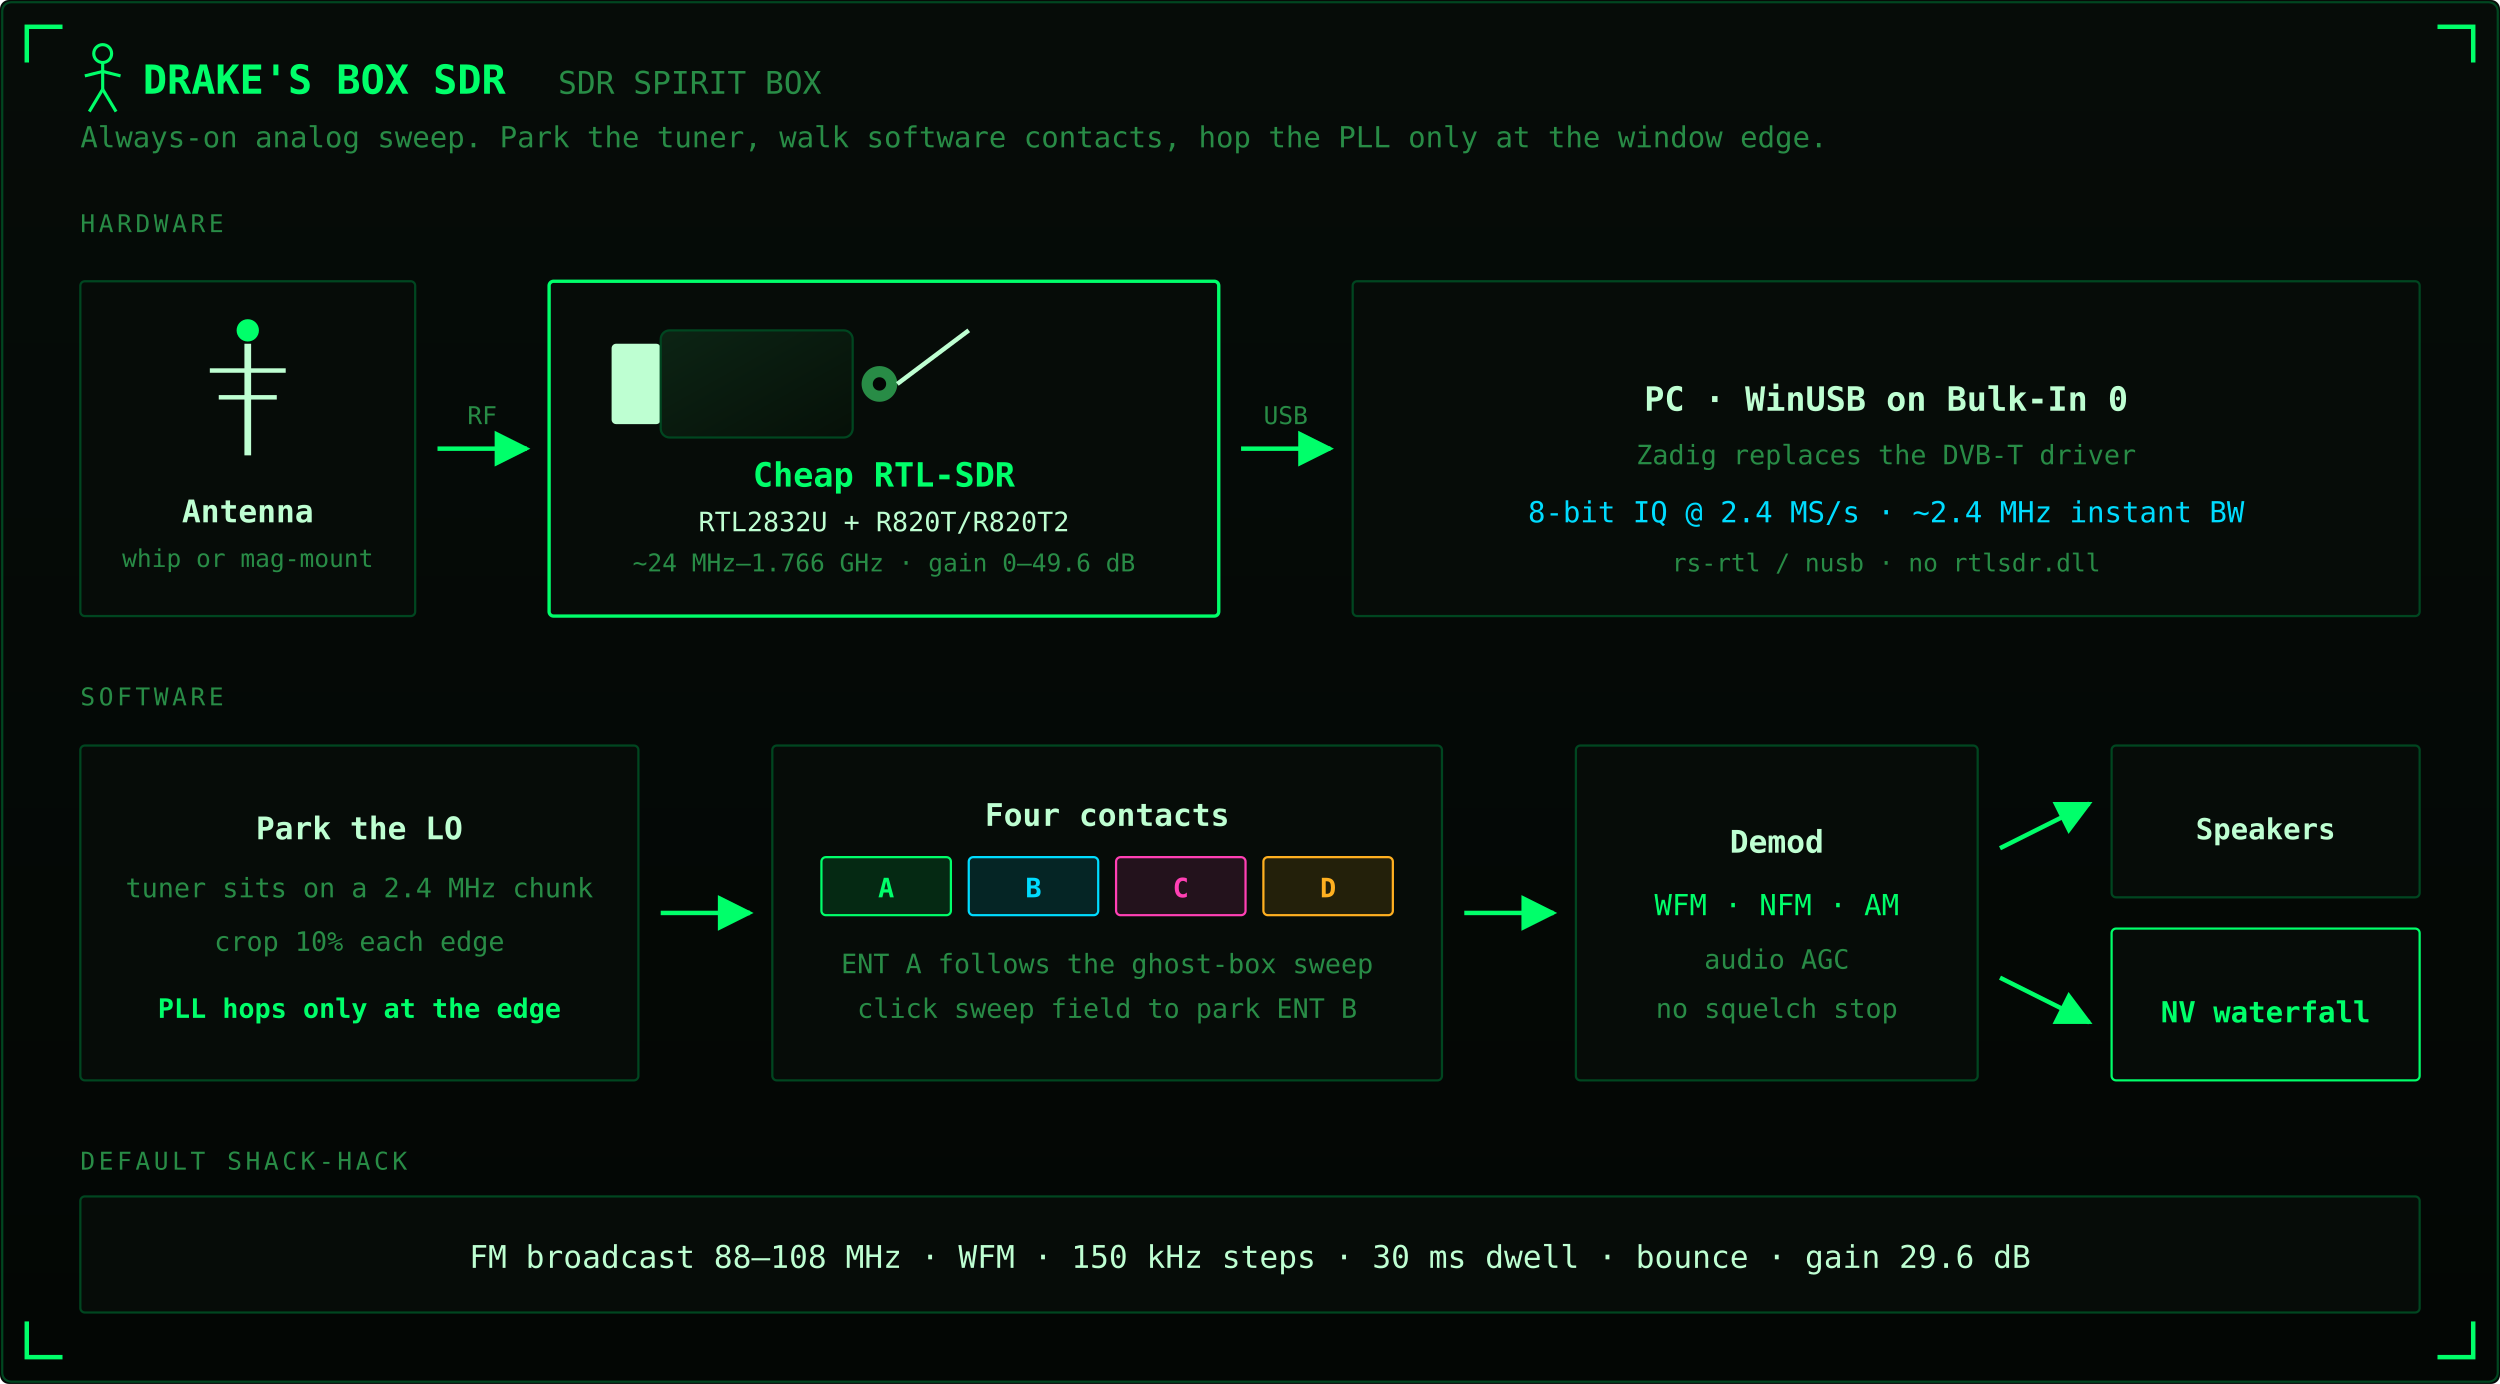
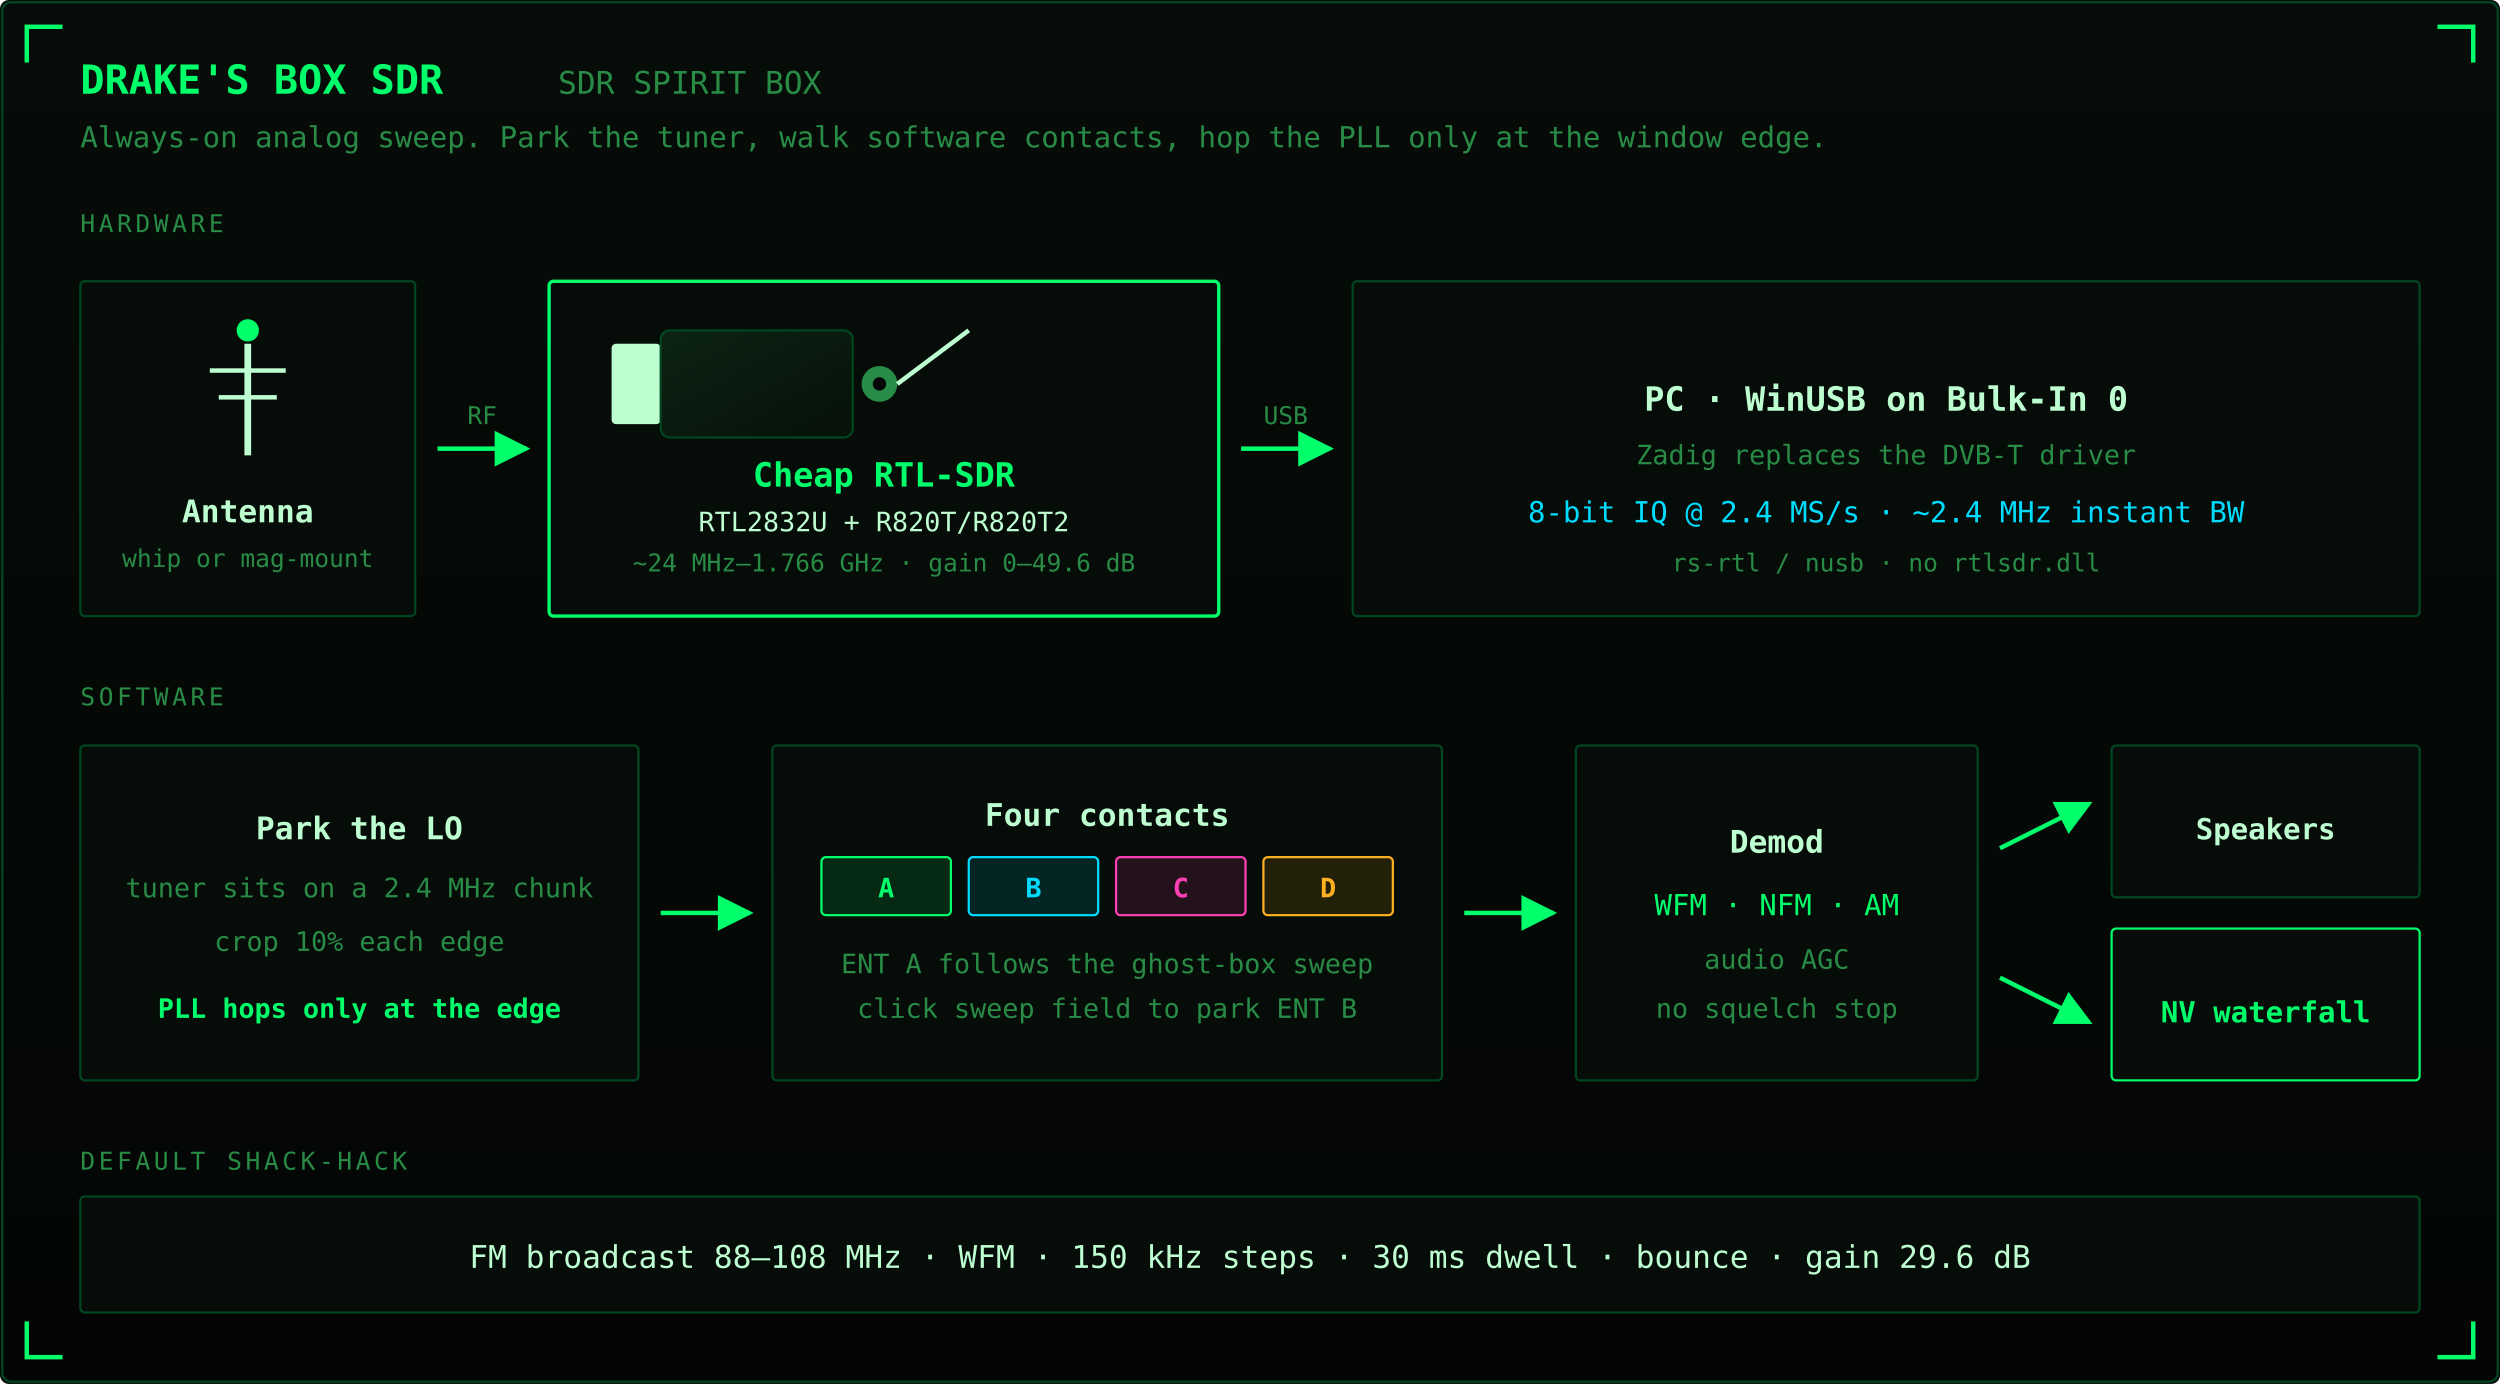
<svg xmlns="http://www.w3.org/2000/svg" viewBox="0 0 1120 620" role="img" aria-label="Drake's Box SDR spirit box signal path from a cheap RTL-SDR to NV waterfall and speakers">
  <defs>
    <linearGradient id="bg" x1="0" y1="0" x2="0" y2="1">
      <stop offset="0" stop-color="#060c08" />
      <stop offset="1" stop-color="#030604" />
    </linearGradient>
    <linearGradient id="dongle" x1="0" y1="0" x2="1" y2="1">
      <stop offset="0" stop-color="#0c2414" />
      <stop offset="1" stop-color="#061008" />
    </linearGradient>
    <marker id="arrow" viewBox="0 0 10 10" refX="9" refY="5" markerWidth="8" markerHeight="8" orient="auto-start-reverse">
      <path d="M 0 0 L 10 5 L 0 10 z" fill="#00ff6a" />
    </marker>
  </defs>
  <rect width="1120" height="620" rx="4" fill="url(#bg)" />
  <rect x="1" y="1" width="1118" height="618" rx="4" fill="none" stroke="#004620" />
  <path d="M 12 28 L 12 12 L 28 12" fill="none" stroke="#00ff6a" stroke-width="2" />
  <path d="M 1108 28 L 1108 12 L 1092 12" fill="none" stroke="#00ff6a" stroke-width="2" />
  <path d="M 12 592 L 12 608 L 28 608" fill="none" stroke="#00ff6a" stroke-width="2" />
  <path d="M 1108 592 L 1108 608 L 1092 608" fill="none" stroke="#00ff6a" stroke-width="2" />
-   <g transform="translate(36,18)" stroke="#00ff6a" fill="none" stroke-width="1.4">
-     <circle cx="10" cy="6" r="4" />
-     <line x1="10" y1="10" x2="10" y2="22" />
-     <line x1="10" y1="14" x2="2" y2="16" />
-     <line x1="10" y1="14" x2="18" y2="16" />
-     <line x1="10" y1="22" x2="4" y2="32" />
-     <line x1="10" y1="22" x2="16" y2="32" />
-   </g>
-   <text x="64" y="42" fill="#00ff6a" font-family="Consolas, ui-monospace, monospace" font-size="18" font-weight="700">DRAKE'S BOX SDR</text>
+   <text x="36" y="42" fill="#00ff6a" font-family="Consolas, ui-monospace, monospace" font-size="18" font-weight="700">DRAKE'S BOX SDR</text>
  <text x="250" y="42" fill="#288c46" font-family="Consolas, ui-monospace, monospace" font-size="14">SDR SPIRIT BOX</text>
  <text x="36" y="66" fill="#288c46" font-family="Consolas, ui-monospace, monospace" font-size="13">Always-on analog sweep. Park the tuner, walk software contacts, hop the PLL only at the window edge.</text>
  <text x="36" y="104" fill="#288c46" font-family="Consolas, ui-monospace, monospace" font-size="11" letter-spacing="1.6">HARDWARE</text>
  <g transform="translate(36,126)">
    <rect width="150" height="150" rx="2" fill="#060c08" stroke="#004620" />
    <line x1="75" y1="28" x2="75" y2="78" stroke="#beffd2" stroke-width="3" />
    <circle cx="75" cy="22" r="5" fill="#00ff6a" />
    <line x1="58" y1="40" x2="92" y2="40" stroke="#beffd2" stroke-width="2" />
    <line x1="62" y1="52" x2="88" y2="52" stroke="#beffd2" stroke-width="2" />
    <text x="75" y="108" text-anchor="middle" fill="#beffd2" font-family="Consolas, ui-monospace, monospace" font-size="14" font-weight="600">Antenna</text>
    <text x="75" y="128" text-anchor="middle" fill="#288c46" font-family="Consolas, ui-monospace, monospace" font-size="11">whip or mag-mount</text>
  </g>
  <line x1="196" y1="201" x2="236" y2="201" stroke="#00ff6a" stroke-width="2" marker-end="url(#arrow)" />
  <text x="216" y="190" text-anchor="middle" fill="#288c46" font-family="Consolas, ui-monospace, monospace" font-size="11">RF</text>
  <g transform="translate(246,126)">
    <rect width="300" height="150" rx="2" fill="#060c08" stroke="#00ff6a" stroke-width="1.5" />
    <rect x="28" y="28" width="22" height="36" rx="2" fill="#beffd2" />
    <rect x="50" y="22" width="86" height="48" rx="4" fill="url(#dongle)" stroke="#004620" />
    <circle cx="148" cy="46" r="8" fill="#288c46" />
    <circle cx="148" cy="46" r="3" fill="#030604" />
    <line x1="156" y1="46" x2="188" y2="22" stroke="#beffd2" stroke-width="2" />
    <text x="150" y="92" text-anchor="middle" fill="#00ff6a" font-family="Consolas, ui-monospace, monospace" font-size="15" font-weight="700">Cheap RTL-SDR</text>
    <text x="150" y="112" text-anchor="middle" fill="#beffd2" font-family="Consolas, ui-monospace, monospace" font-size="12">RTL2832U + R820T/R820T2</text>
    <text x="150" y="130" text-anchor="middle" fill="#288c46" font-family="Consolas, ui-monospace, monospace" font-size="11">~24 MHz–1.766 GHz · gain 0–49.6 dB</text>
  </g>
  <line x1="556" y1="201" x2="596" y2="201" stroke="#00ff6a" stroke-width="2" marker-end="url(#arrow)" />
  <text x="576" y="190" text-anchor="middle" fill="#288c46" font-family="Consolas, ui-monospace, monospace" font-size="11">USB</text>
  <g transform="translate(606,126)">
    <rect width="478" height="150" rx="2" fill="#060c08" stroke="#004620" />
    <text x="239" y="58" text-anchor="middle" fill="#beffd2" font-family="Consolas, ui-monospace, monospace" font-size="15" font-weight="600">PC · WinUSB on Bulk-In 0</text>
    <text x="239" y="82" text-anchor="middle" fill="#288c46" font-family="Consolas, ui-monospace, monospace" font-size="12">Zadig replaces the DVB-T driver</text>
    <text x="239" y="108" text-anchor="middle" fill="#00dcff" font-family="Consolas, ui-monospace, monospace" font-size="13">8-bit IQ @ 2.4 MS/s  ·  ~2.4 MHz instant BW</text>
    <text x="239" y="130" text-anchor="middle" fill="#288c46" font-family="Consolas, ui-monospace, monospace" font-size="11">rs-rtl / nusb  ·  no rtlsdr.dll</text>
  </g>
  <text x="36" y="316" fill="#288c46" font-family="Consolas, ui-monospace, monospace" font-size="11" letter-spacing="1.6">SOFTWARE</text>
  <g transform="translate(36,334)">
    <rect width="250" height="150" rx="2" fill="#060c08" stroke="#004620" />
    <text x="125" y="42" text-anchor="middle" fill="#beffd2" font-family="Consolas, ui-monospace, monospace" font-size="14" font-weight="600">Park the LO</text>
    <text x="125" y="68" text-anchor="middle" fill="#288c46" font-family="Consolas, ui-monospace, monospace" font-size="12">tuner sits on a 2.4 MHz chunk</text>
    <text x="125" y="92" text-anchor="middle" fill="#288c46" font-family="Consolas, ui-monospace, monospace" font-size="12">crop 10% each edge</text>
    <text x="125" y="122" text-anchor="middle" fill="#00ff6a" font-family="Consolas, ui-monospace, monospace" font-size="12" font-weight="600">PLL hops only at the edge</text>
  </g>
  <line x1="296" y1="409" x2="336" y2="409" stroke="#00ff6a" stroke-width="2" marker-end="url(#arrow)" />
  <g transform="translate(346,334)">
    <rect width="300" height="150" rx="2" fill="#060c08" stroke="#004620" />
    <text x="150" y="36" text-anchor="middle" fill="#beffd2" font-family="Consolas, ui-monospace, monospace" font-size="14" font-weight="600">Four contacts</text>
    <rect x="22" y="50" width="58" height="26" rx="2" fill="#00ff6a" fill-opacity="0.12" stroke="#00ff6a" />
    <text x="51" y="68" text-anchor="middle" fill="#00ff6a" font-family="Consolas, ui-monospace, monospace" font-size="12" font-weight="700">A</text>
    <rect x="88" y="50" width="58" height="26" rx="2" fill="#00dcff" fill-opacity="0.12" stroke="#00dcff" />
    <text x="117" y="68" text-anchor="middle" fill="#00dcff" font-family="Consolas, ui-monospace, monospace" font-size="12" font-weight="700">B</text>
    <rect x="154" y="50" width="58" height="26" rx="2" fill="#ff40b4" fill-opacity="0.12" stroke="#ff40b4" />
    <text x="183" y="68" text-anchor="middle" fill="#ff40b4" font-family="Consolas, ui-monospace, monospace" font-size="12" font-weight="700">C</text>
    <rect x="220" y="50" width="58" height="26" rx="2" fill="#ffb020" fill-opacity="0.12" stroke="#ffb020" />
    <text x="249" y="68" text-anchor="middle" fill="#ffb020" font-family="Consolas, ui-monospace, monospace" font-size="12" font-weight="700">D</text>
    <text x="150" y="102" text-anchor="middle" fill="#288c46" font-family="Consolas, ui-monospace, monospace" font-size="12">ENT A follows the ghost-box sweep</text>
    <text x="150" y="122" text-anchor="middle" fill="#288c46" font-family="Consolas, ui-monospace, monospace" font-size="12">click sweep field to park ENT B</text>
  </g>
  <line x1="656" y1="409" x2="696" y2="409" stroke="#00ff6a" stroke-width="2" marker-end="url(#arrow)" />
  <g transform="translate(706,334)">
    <rect width="180" height="150" rx="2" fill="#060c08" stroke="#004620" />
    <text x="90" y="48" text-anchor="middle" fill="#beffd2" font-family="Consolas, ui-monospace, monospace" font-size="14" font-weight="600">Demod</text>
    <text x="90" y="76" text-anchor="middle" fill="#00ff6a" font-family="Consolas, ui-monospace, monospace" font-size="13">WFM · NFM · AM</text>
    <text x="90" y="100" text-anchor="middle" fill="#288c46" font-family="Consolas, ui-monospace, monospace" font-size="12">audio AGC</text>
    <text x="90" y="122" text-anchor="middle" fill="#288c46" font-family="Consolas, ui-monospace, monospace" font-size="12">no squelch stop</text>
  </g>
  <line x1="896" y1="380" x2="936" y2="360" stroke="#00ff6a" stroke-width="2" marker-end="url(#arrow)" />
  <line x1="896" y1="438" x2="936" y2="458" stroke="#00ff6a" stroke-width="2" marker-end="url(#arrow)" />
  <g transform="translate(946,334)">
    <rect width="138" height="68" rx="2" fill="#060c08" stroke="#004620" />
    <text x="69" y="42" text-anchor="middle" fill="#beffd2" font-family="Consolas, ui-monospace, monospace" font-size="13" font-weight="600">Speakers</text>
    <rect y="82" width="138" height="68" rx="2" fill="#060c08" stroke="#00ff6a" />
    <text x="69" y="124" text-anchor="middle" fill="#00ff6a" font-family="Consolas, ui-monospace, monospace" font-size="13" font-weight="600">NV waterfall</text>
  </g>
  <text x="36" y="524" fill="#288c46" font-family="Consolas, ui-monospace, monospace" font-size="11" letter-spacing="1.6">DEFAULT SHACK-HACK</text>
  <rect x="36" y="536" width="1048" height="52" rx="2" fill="#060c08" stroke="#004620" />
  <text x="560" y="568" text-anchor="middle" fill="#beffd2" font-family="Consolas, ui-monospace, monospace" font-size="14">FM broadcast 88–108 MHz  ·  WFM  ·  150 kHz steps  ·  30 ms dwell  ·  bounce  ·  gain 29.6 dB</text>
</svg>
